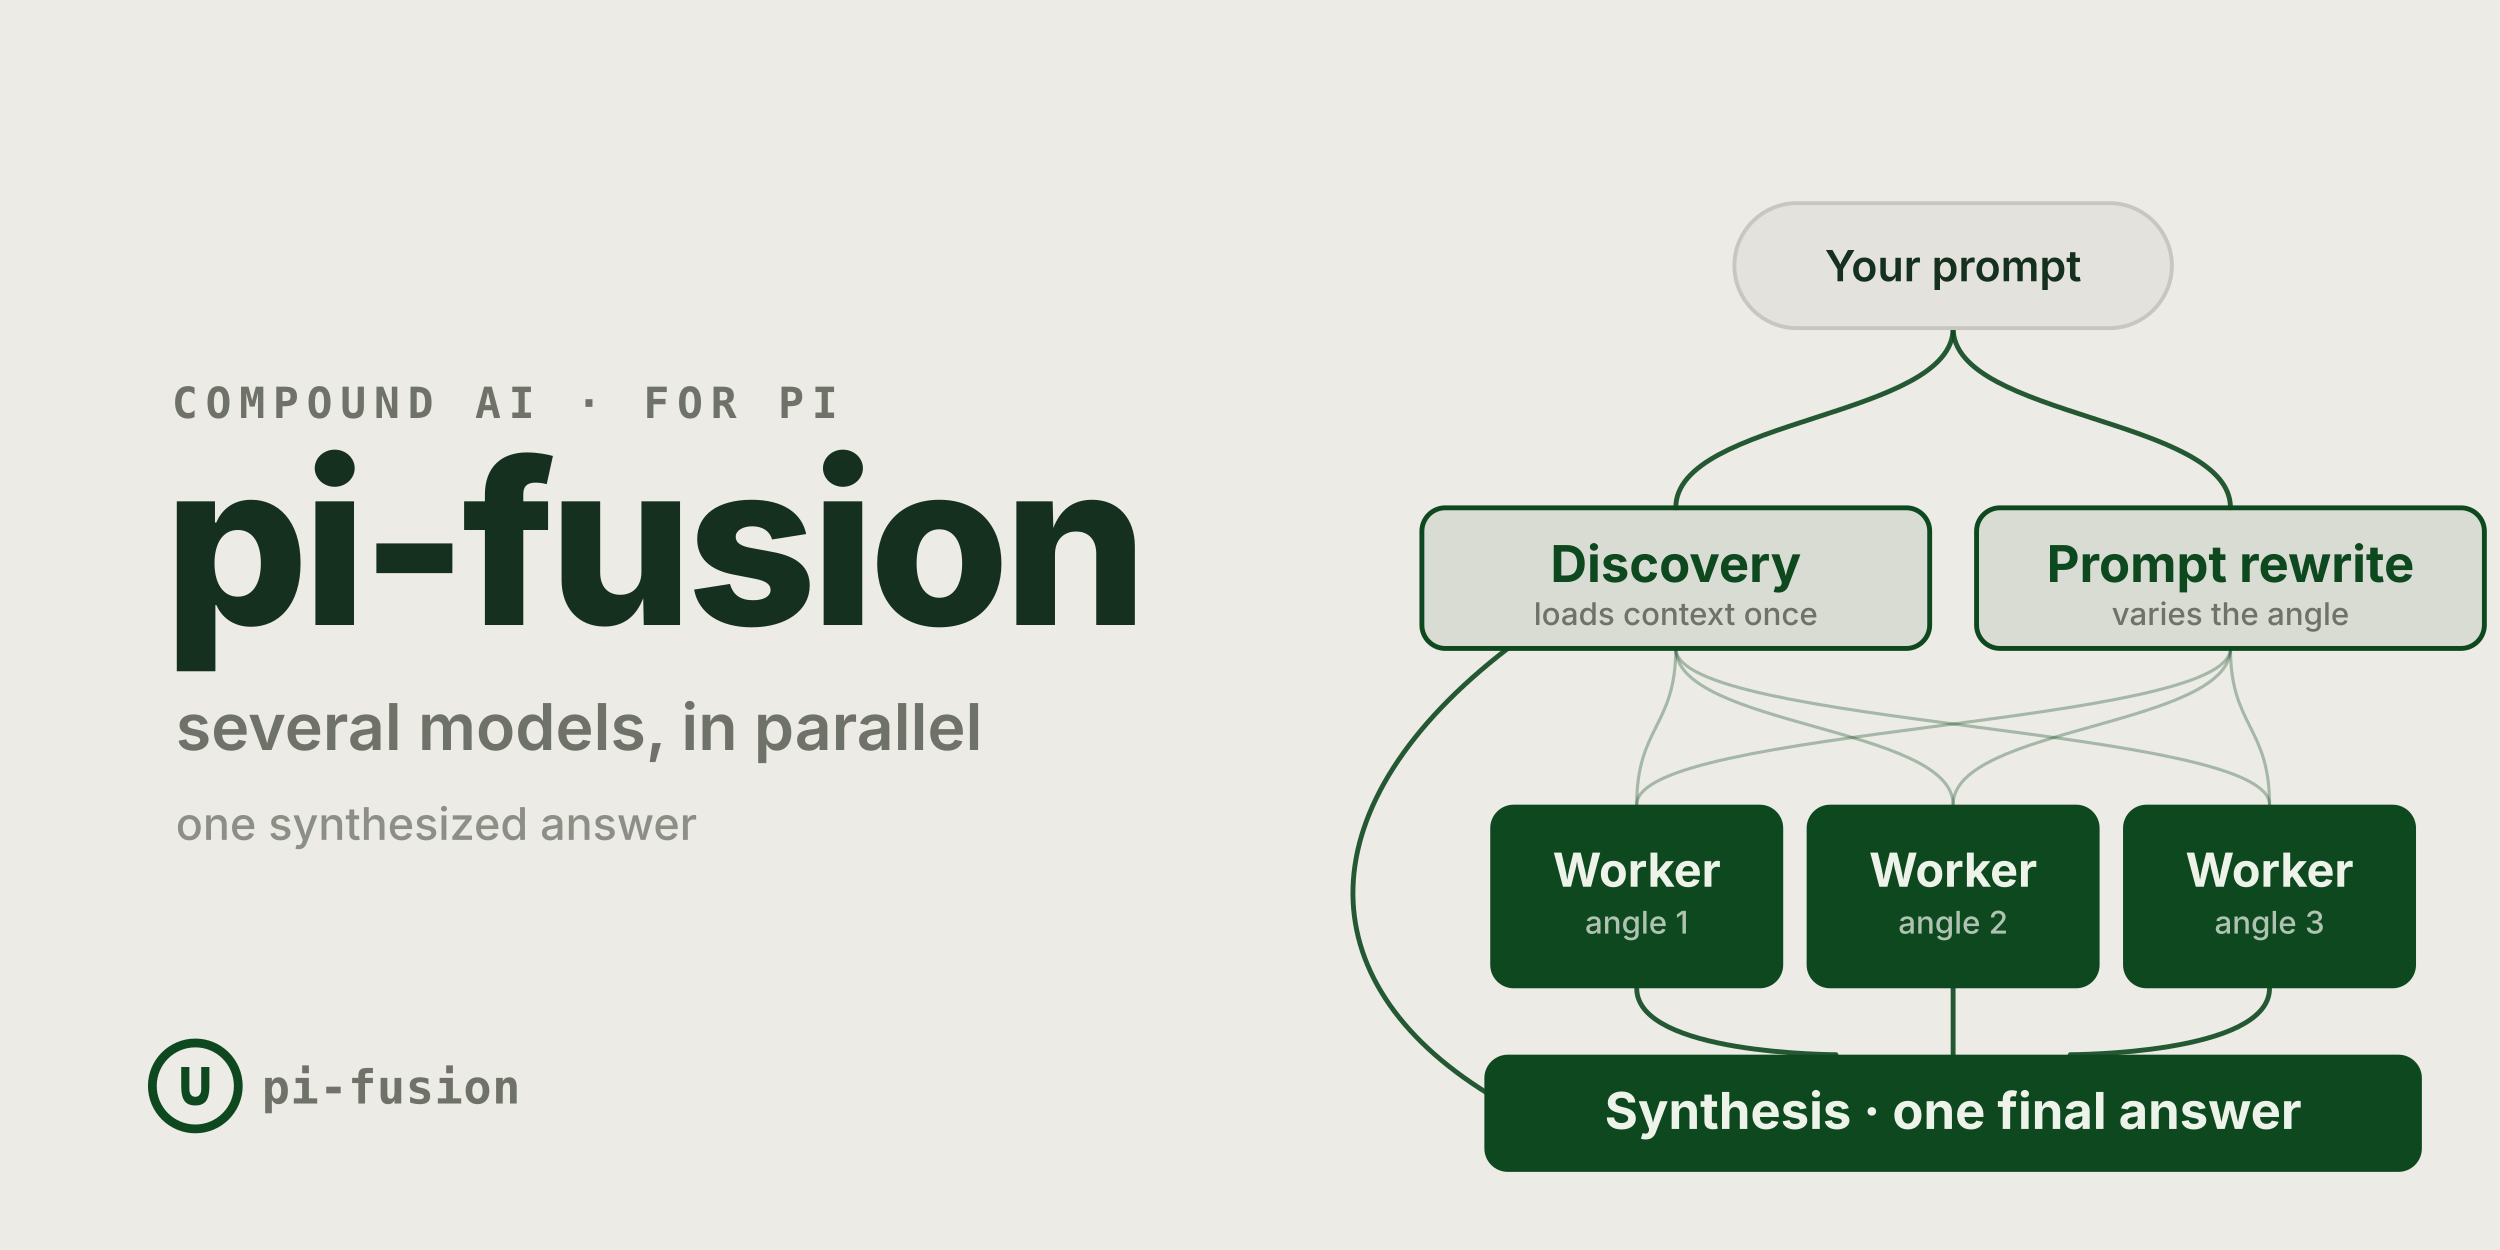
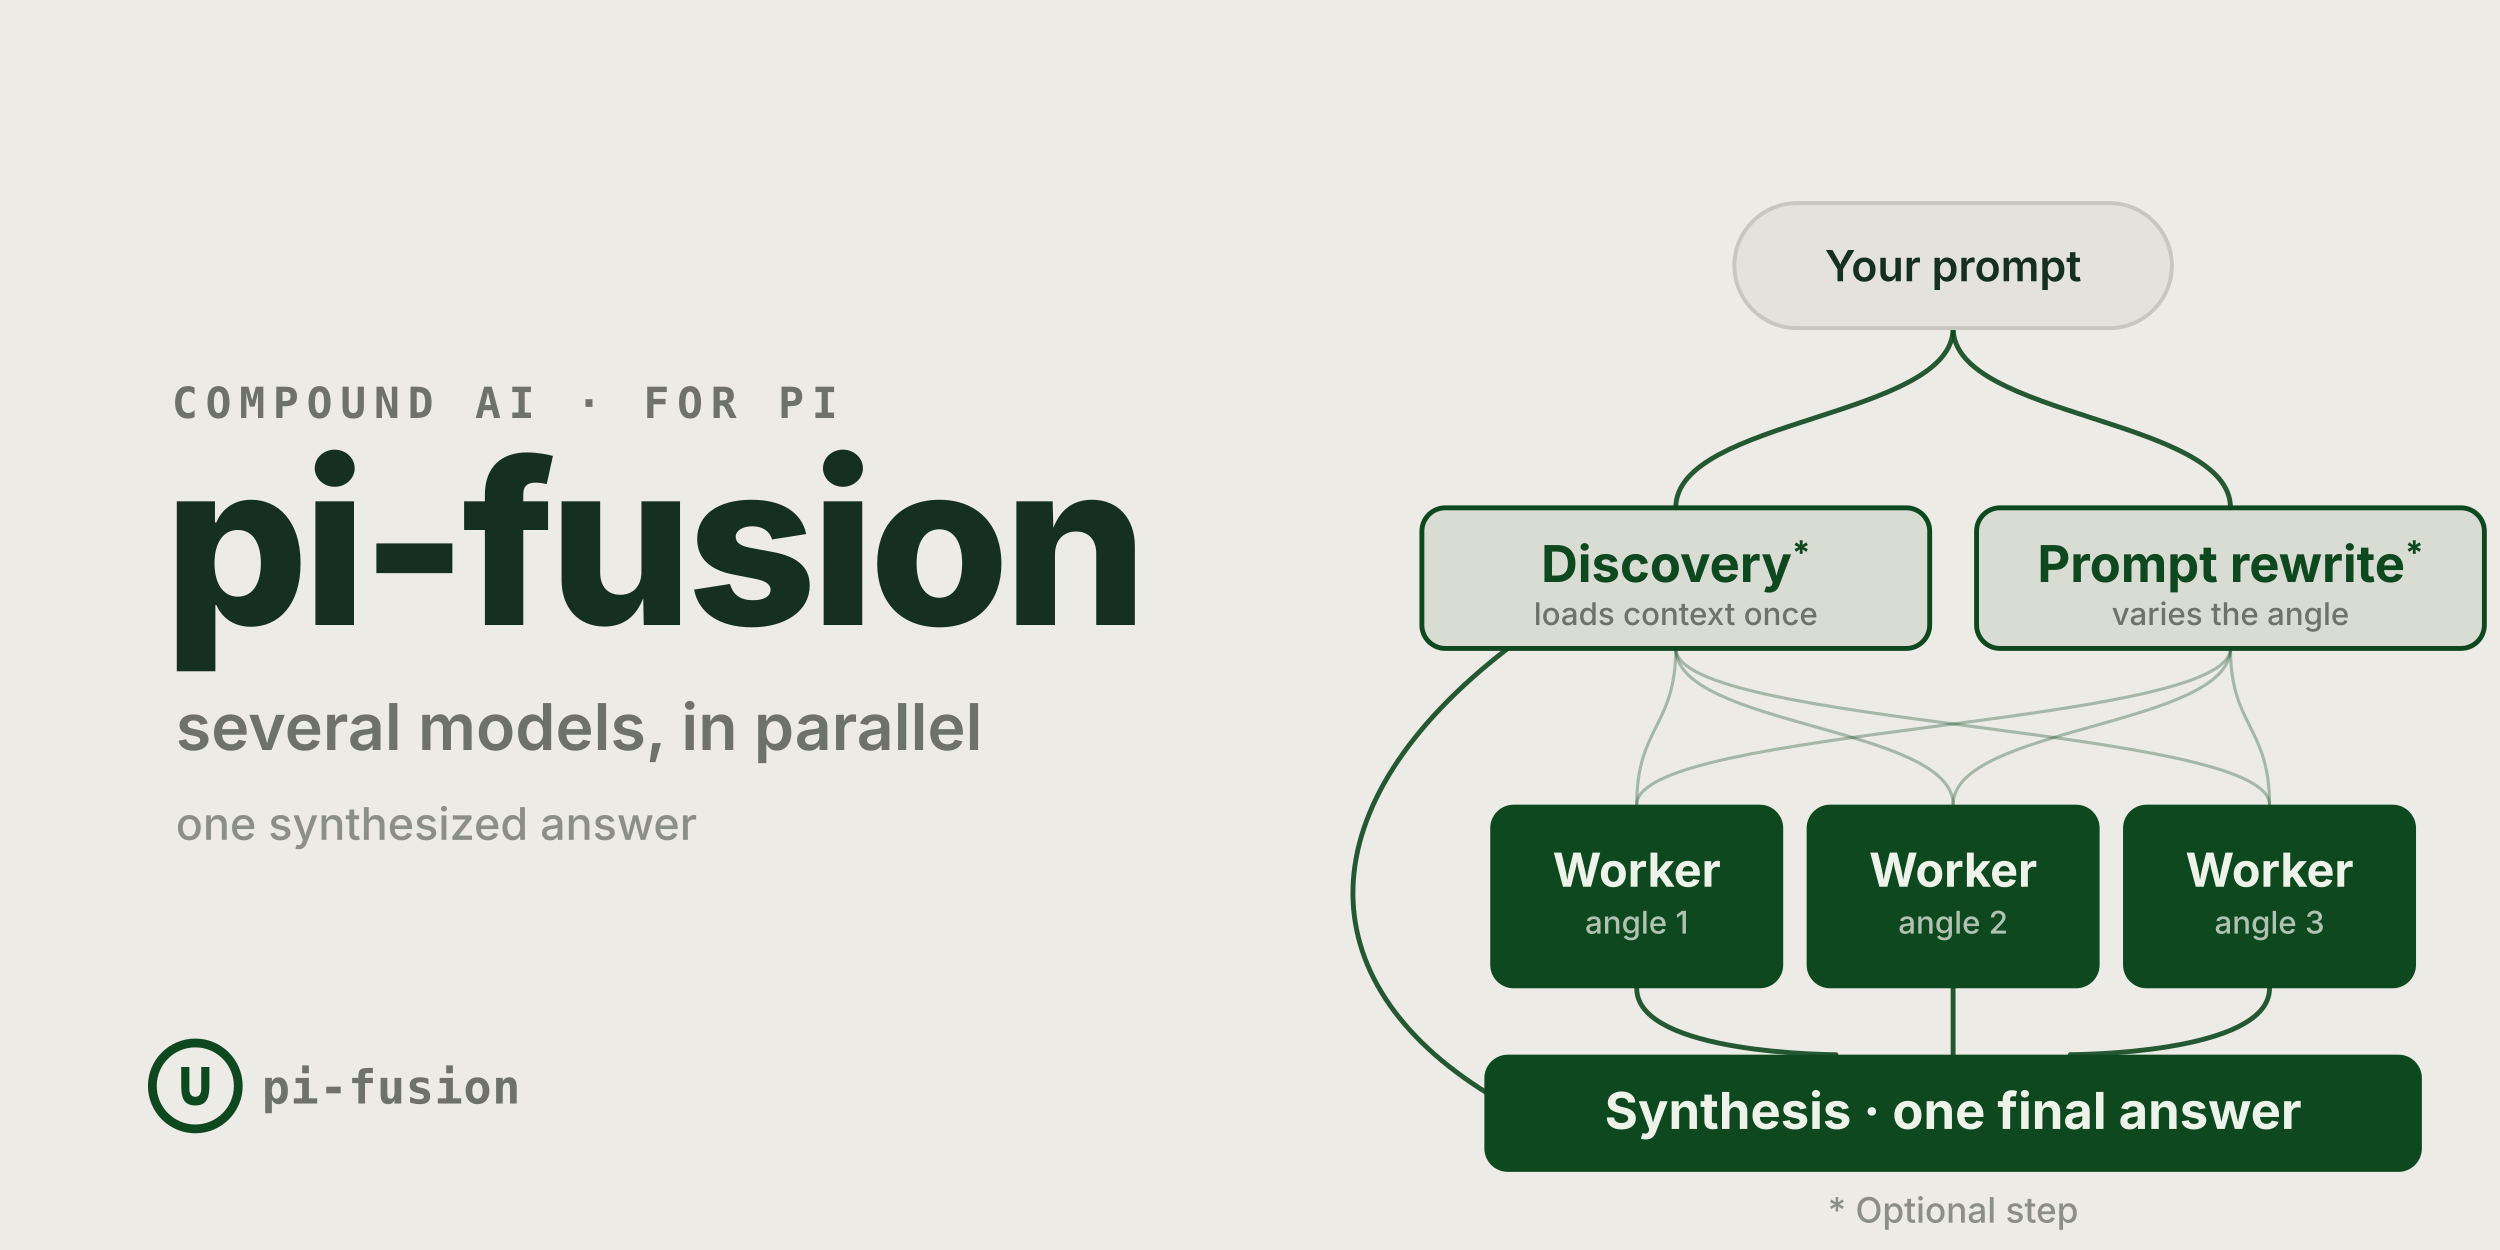
<svg xmlns="http://www.w3.org/2000/svg" width="1280" height="640" viewBox="0 0 1280 640" role="img" aria-labelledby="title desc">
  <style>
    text { font-family: 'Inter', system-ui, -apple-system, 'Segoe UI', sans-serif; }
    .mono { font-family: ui-monospace, SFMono-Regular, Menlo, Monaco, Consolas, monospace; }
    .kicker { font-size: 22px; font-weight: 600; fill: #6E7268; letter-spacing: 4px; }
    .title { font-size: 116px; font-weight: 800; fill: #16301F; letter-spacing: -3px; }
    .sub { font-size: 33px; font-weight: 600; fill: #6E7268; }
    .small { font-size: 23px; font-weight: 500; fill: #8B8F86; }
    .blockTitle { fill: #EEF3EA; font-weight: 700; }
    .blockSub { fill: rgba(238,243,234,0.72); font-size: 16px; font-weight: 500; }
    .outlineTitle { fill: #0E481F; font-weight: 700; }
    .outlineSub { fill: #6E7268; font-size: 16px; font-weight: 500; }
    .pillText { fill: #16301F; font-size: 22px; font-weight: 600; }
    .edge { fill: none; stroke: #0E481F; stroke-width: 2.5; stroke-linecap: round; opacity: 0.9; }
    .edgeFaint { fill: none; stroke: #0E481F; stroke-width: 1.6; stroke-linecap: round; opacity: 0.32; }
    .wordmark { fill: #6E7268; font-size: 24px; font-weight: 600; letter-spacing: 0.3px; }
  </style>
  <rect width="1280" height="640" fill="#ECEBE6" />
  <text x="88" y="214" class="kicker mono">COMPOUND AI · FOR PI</text>
  <text x="84" y="320" class="title">pi-fusion</text>
  <text x="90" y="384" class="sub">several models, in parallel</text>
  <text x="90" y="430" class="small">one synthesized answer</text>
  <path class="edge" d="M1000 168 C1000 214, 858 214, 858 260" />
  <path class="edge" d="M1000 168 C1000 214, 1142 214, 1142 260" />
  <path class="edgeFaint" d="M858 332 C858 372, 838 372, 838 412" />
  <path class="edgeFaint" d="M858 332 C858 372, 1000 372, 1000 412" />
  <path class="edgeFaint" d="M858 332 C858 372, 1162 372, 1162 412" />
  <path class="edgeFaint" d="M1142 332 C1142 372, 838 372, 838 412" />
  <path class="edgeFaint" d="M1142 332 C1142 372, 1000 372, 1000 412" />
  <path class="edgeFaint" d="M1142 332 C1142 372, 1162 372, 1162 412" />
  <path class="edge" d="M838 506 C838 540, 940 540, 940 540" />
  <path class="edge" d="M1000 506 C1000 540, 1000 540, 1000 540" />
  <path class="edge" d="M1162 506 C1162 540, 1060 540, 1060 540" />
  <path class="edge" d="M772 332 C668 412, 668 502, 762 560" />
  <rect x="888" y="104" width="224" height="64" rx="32" fill="#E3E2DC" stroke="#C7C7C0" stroke-width="2" />
  <text x="1000" y="144" text-anchor="middle" class="pillText">Your prompt</text>
  <rect x="728" y="260" width="260" height="72" rx="12" fill="rgba(14,72,31,0.09)" stroke="#0E481F" stroke-width="2.5" />
-   <text x="858" y="298" text-anchor="middle" class="outlineTitle" font-size="26">Discovery</text>
+   <text x="858" y="298" text-anchor="middle" class="outlineTitle" font-size="26">Discovery<tspan font-size="17" dy="-9">*</tspan>
+   </text>
  <text x="858" y="320" text-anchor="middle" class="outlineSub">loads context once</text>
  <rect x="1012" y="260" width="260" height="72" rx="12" fill="rgba(14,72,31,0.09)" stroke="#0E481F" stroke-width="2.5" />
-   <text x="1142" y="298" text-anchor="middle" class="outlineTitle" font-size="26">Prompt rewrite</text>
+   <text x="1142" y="298" text-anchor="middle" class="outlineTitle" font-size="26">Prompt rewrite<tspan font-size="17" dy="-9">*</tspan>
+   </text>
  <text x="1142" y="320" text-anchor="middle" class="outlineSub">varies the angle</text>
  <rect x="763" y="412" width="150" height="94" rx="12" fill="#0E481F" />
  <text x="838" y="454" text-anchor="middle" class="blockTitle" font-size="24">Worker</text>
  <text x="838" y="478" text-anchor="middle" class="blockSub">angle 1</text>
  <rect x="925" y="412" width="150" height="94" rx="12" fill="#0E481F" />
  <text x="1000" y="454" text-anchor="middle" class="blockTitle" font-size="24">Worker</text>
  <text x="1000" y="478" text-anchor="middle" class="blockSub">angle 2</text>
  <rect x="1087" y="412" width="150" height="94" rx="12" fill="#0E481F" />
  <text x="1162" y="454" text-anchor="middle" class="blockTitle" font-size="24">Worker</text>
  <text x="1162" y="478" text-anchor="middle" class="blockSub">angle 3</text>
  <rect x="760" y="540" width="480" height="60" rx="12" fill="#0E481F" />
  <text x="1000" y="578" text-anchor="middle" class="blockTitle" font-size="26">Synthesis · one final answer</text>
+   <text x="1000" y="626" text-anchor="middle" font-size="18" font-weight="500" fill="#8B8F86">* Optional step</text>
  <circle cx="100" cy="556" r="22" fill="none" stroke="#0E481F" stroke-width="4.5" />
  <text x="100" y="566" text-anchor="middle" class="mono" font-size="34" font-weight="700" fill="#0E481F">∪</text>
  <text x="134" y="565" class="wordmark mono">pi-fusion</text>
</svg>
